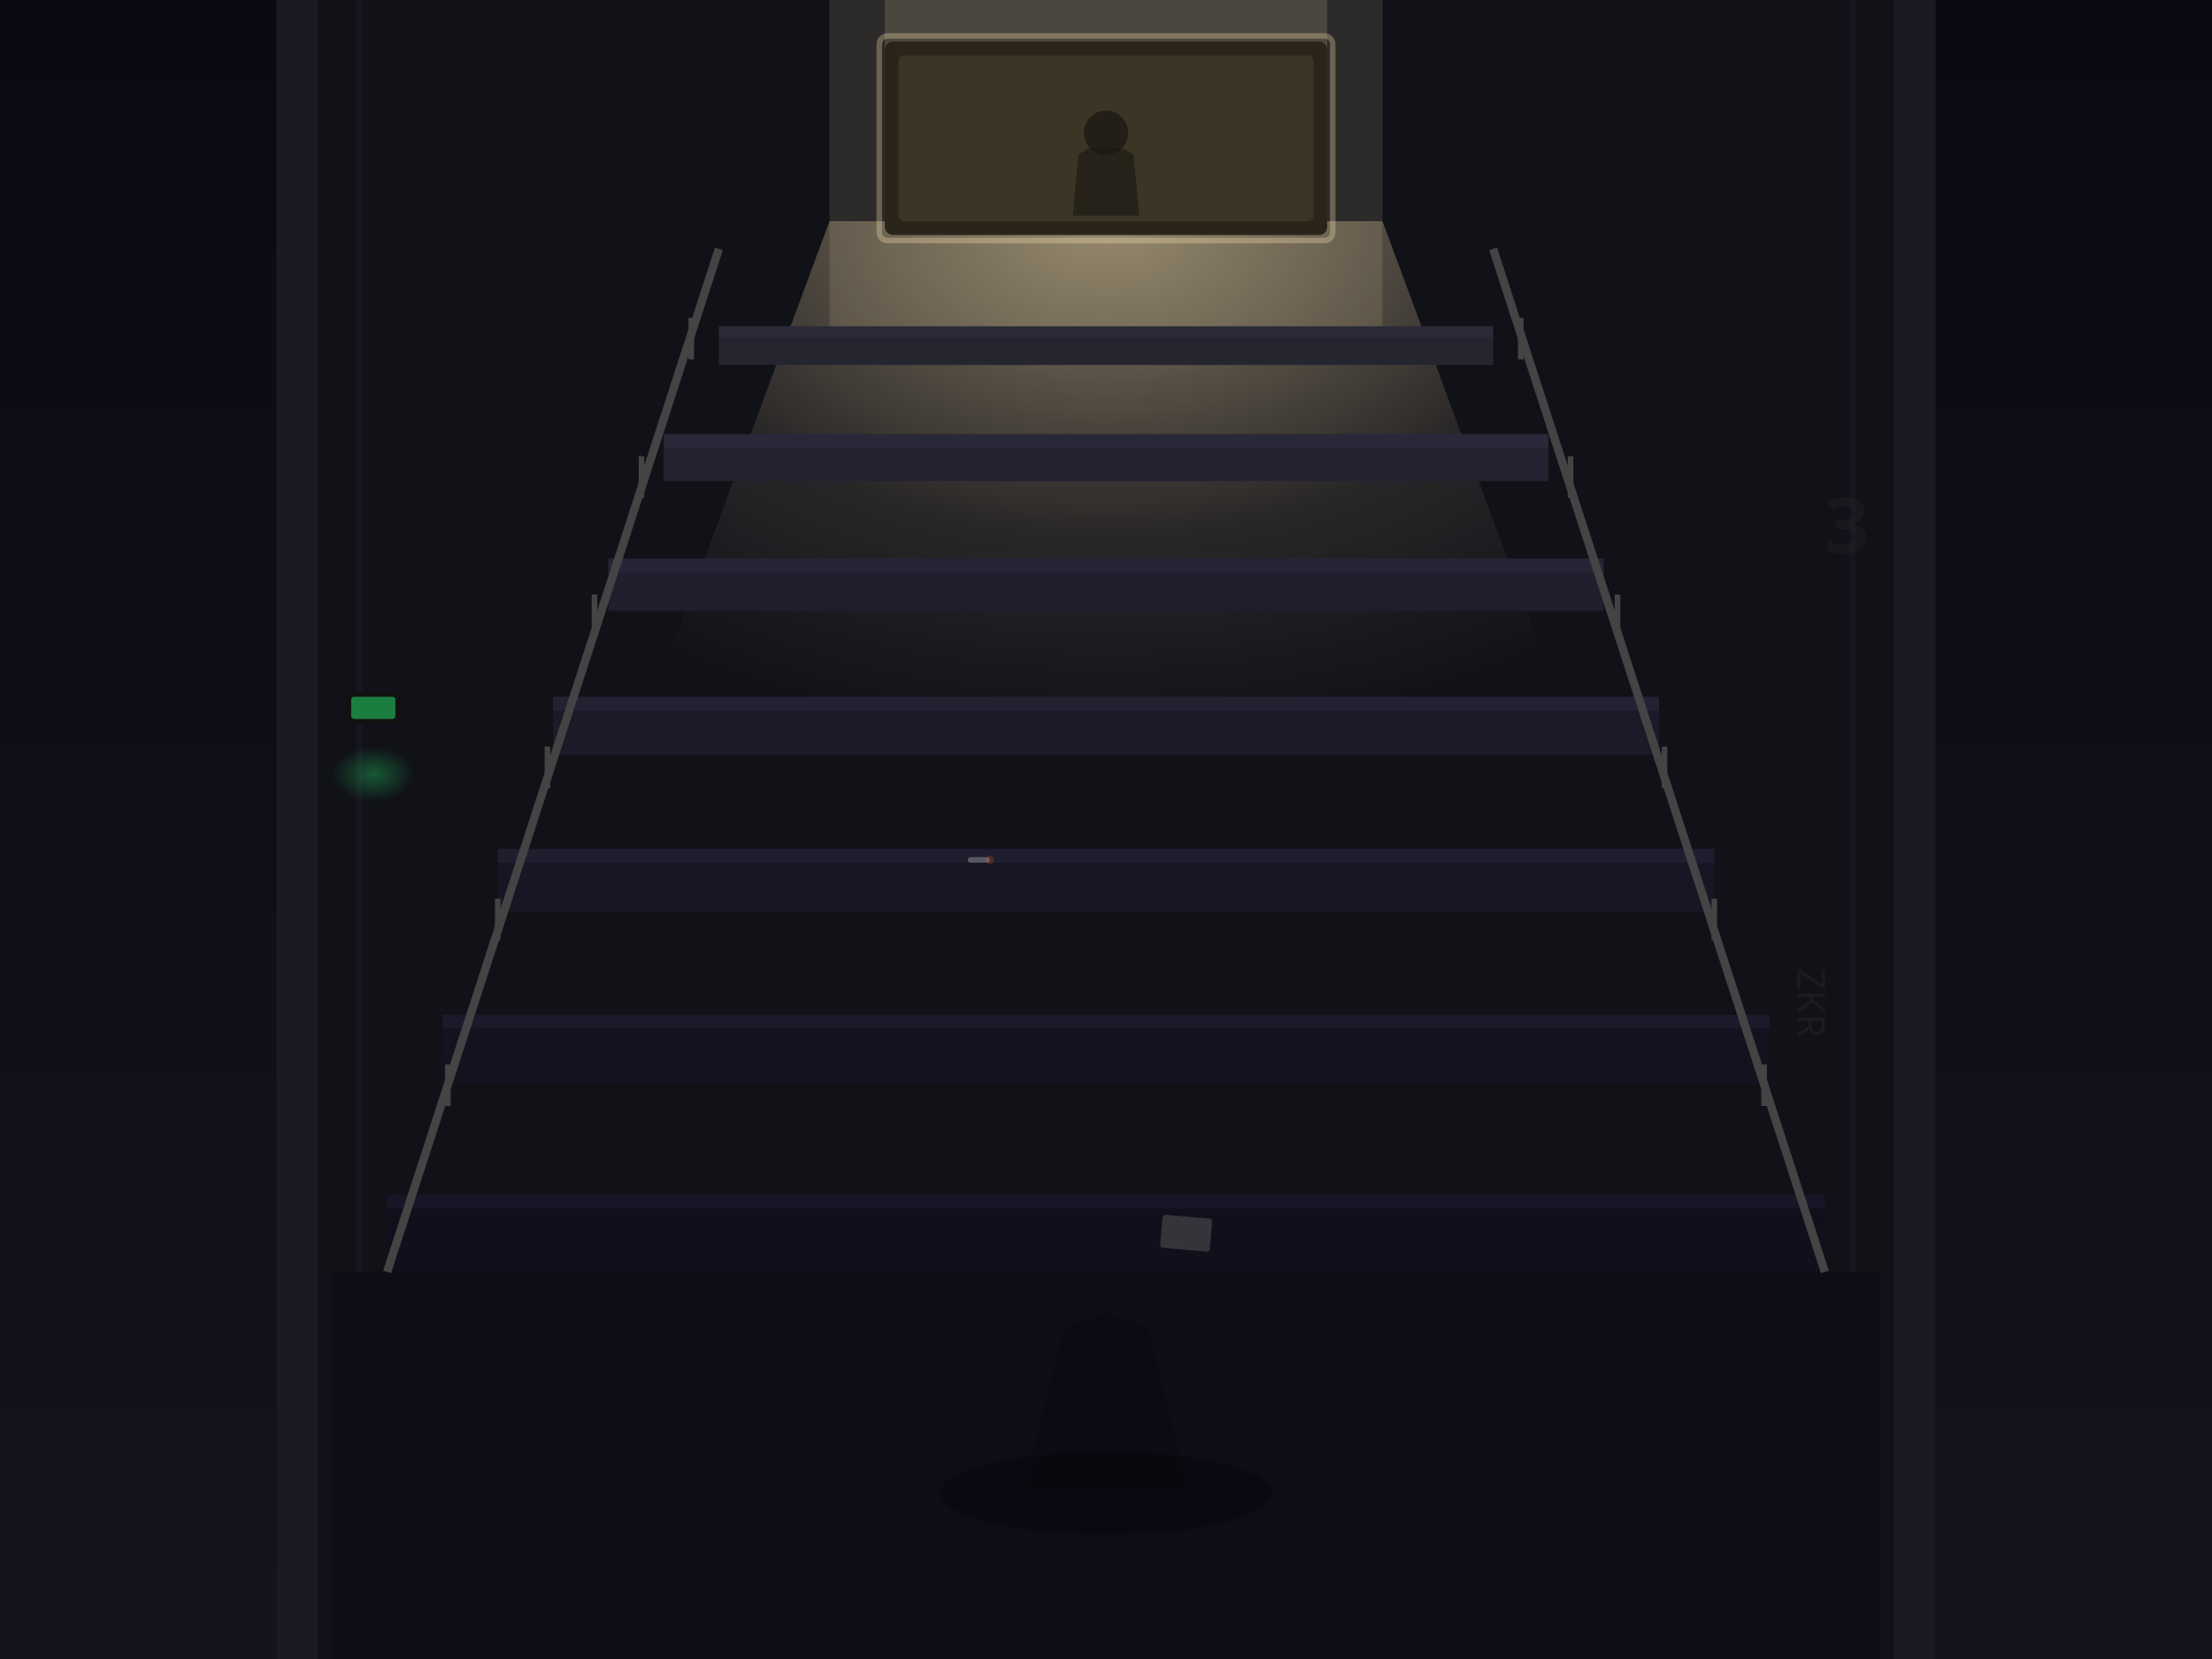
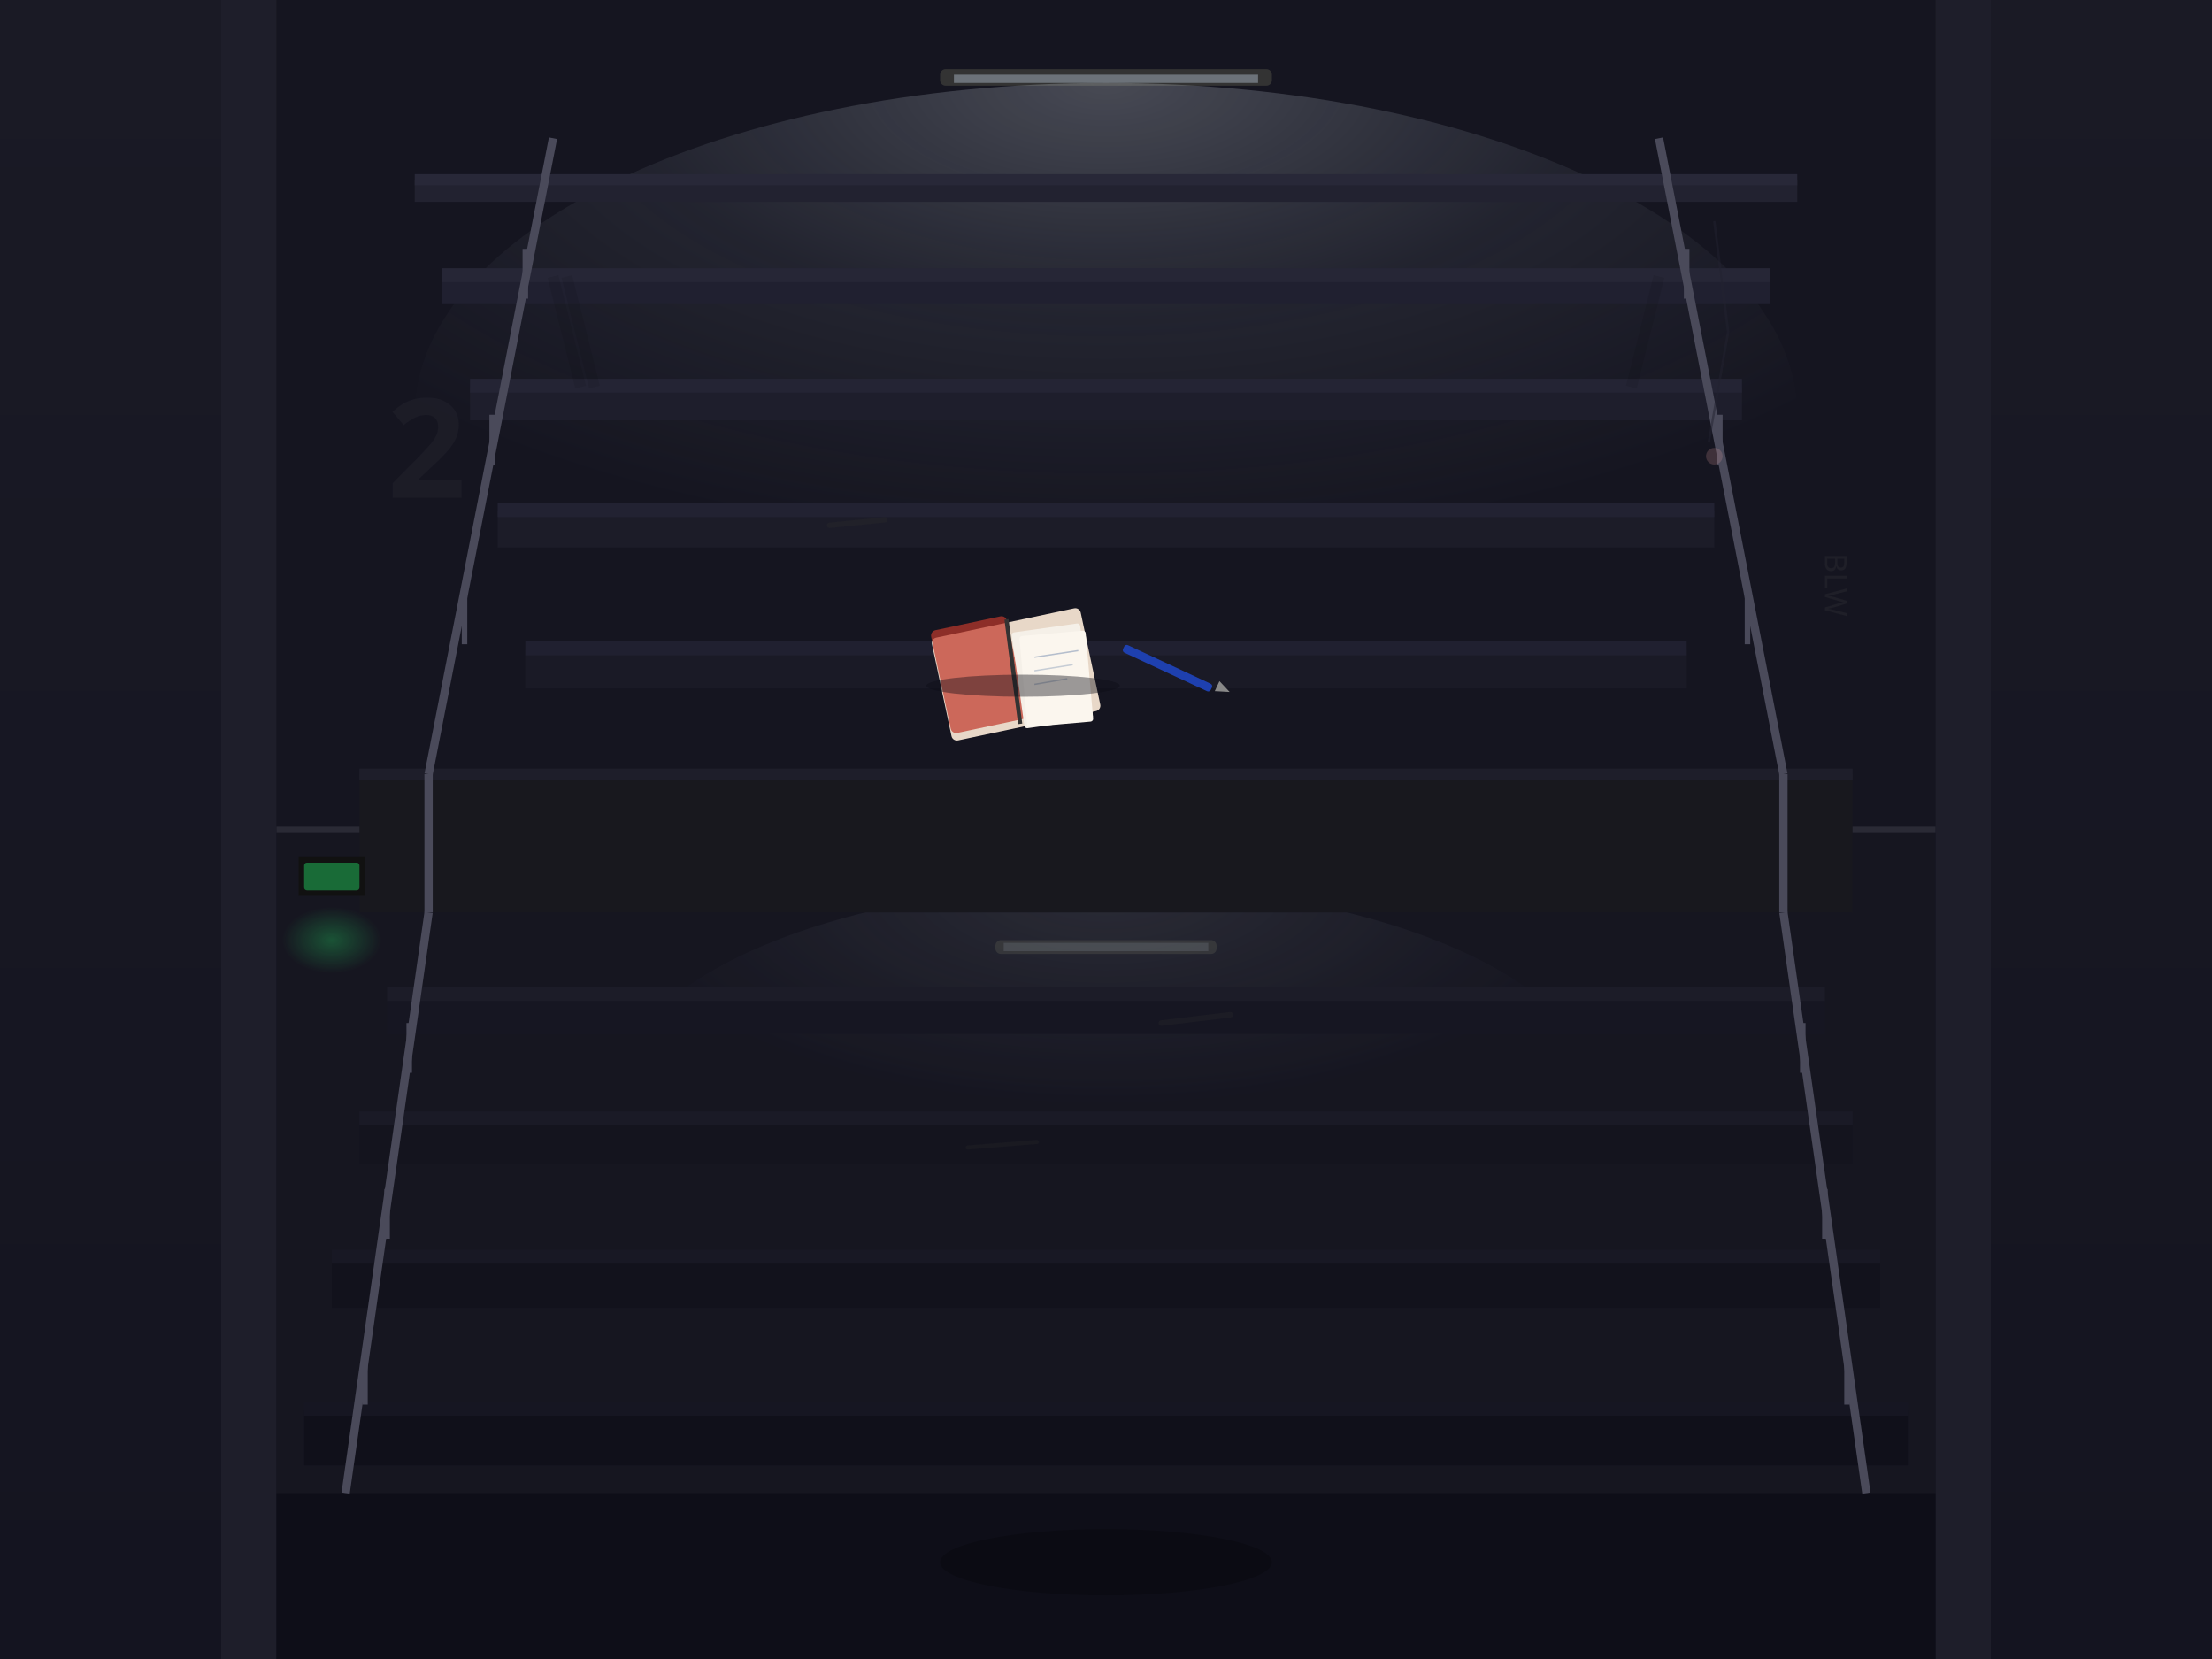
<svg xmlns="http://www.w3.org/2000/svg" viewBox="0 0 800 600">
  <defs>
-     <linearGradient id="stairDark" x1="0" y1="0" x2="0" y2="1">
-       <stop offset="0%" stop-color="#0a0a12" />
-       <stop offset="100%" stop-color="#14141e" />
+     <linearGradient id="stairWall" x1="0" y1="0" x2="0" y2="1">
+       <stop offset="0%" stop-color="#1a1a25" />
+       <stop offset="100%" stop-color="#141420" />
    </linearGradient>
-     <radialGradient id="topLight" cx="0.5" cy="0" r="0.7">
-       <stop offset="0%" stop-color="#FFE8B0" stop-opacity="0.5" />
-       <stop offset="60%" stop-color="#FFE8B0" stop-opacity="0.1" />
-       <stop offset="100%" stop-color="#FFE8B0" stop-opacity="0" />
+     <radialGradient id="fluorescent1" cx="0.5" cy="0" r="0.7">
+       <stop offset="0%" stop-color="#E0E8F0" stop-opacity="0.25" />
+       <stop offset="50%" stop-color="#C0D0E0" stop-opacity="0.08" />
+       <stop offset="100%" stop-color="#C0D0E0" stop-opacity="0" />
    </radialGradient>
-     <radialGradient id="emergLight" cx="0.5" cy="0.5" r="0.5">
-       <stop offset="0%" stop-color="#22C55E" stop-opacity="0.4" />
+     <radialGradient id="fluorescent2" cx="0.5" cy="0" r="0.5">
+       <stop offset="0%" stop-color="#E0E8F0" stop-opacity="0.15" />
+       <stop offset="100%" stop-color="#C0D0E0" stop-opacity="0" />
+     </radialGradient>
+     <radialGradient id="exitGlow" cx="0.5" cy="0.5" r="0.5">
+       <stop offset="0%" stop-color="#22C55E" stop-opacity="0.35" />
      <stop offset="100%" stop-color="#22C55E" stop-opacity="0" />
    </radialGradient>
  </defs>
-   <rect width="800" height="600" fill="url(#stairDark)" />
-   <rect x="100" y="0" width="600" height="600" fill="#111118" />
-   <rect x="100" y="0" width="15" height="600" fill="#1a1a25" />
-   <rect x="685" y="0" width="15" height="600" fill="#1a1a25" />
-   <line x1="130" y1="0" x2="130" y2="600" stroke="#161620" stroke-width="2" />
-   <line x1="670" y1="0" x2="670" y2="600" stroke="#161620" stroke-width="2" />
-   <rect x="300" y="0" width="200" height="120" fill="#FFE8B0" opacity="0.12" />
-   <rect x="320" y="0" width="160" height="80" fill="#FFE8B0" opacity="0.15" />
-   <polygon points="300,80 500,80 600,350 200,350" fill="url(#topLight)" />
-   <rect x="320" y="15" width="160" height="70" fill="#2a2518" rx="3" />
-   <rect x="325" y="20" width="150" height="60" fill="#3a3525" rx="2" />
-   <rect x="318" y="13" width="164" height="74" fill="none" stroke="#FFE8B0" stroke-width="2" stroke-opacity="0.3" rx="3" />
-   <circle cx="400" cy="48" r="8" fill="#1a1510" opacity="0.7" />
-   <path d="M390 56 Q395 52 400 54 Q405 52 410 56 L412 78 L388 78 Z" fill="#1a1510" opacity="0.6" />
-   <rect x="260" y="120" width="280" height="12" fill="#252530" />
-   <rect x="260" y="118" width="280" height="4" fill="#2a2a38" />
-   <rect x="240" y="160" width="320" height="14" fill="#222230" />
-   <rect x="240" y="157" width="320" height="5" fill="#282838" />
-   <rect x="220" y="205" width="360" height="16" fill="#1e1e2c" />
-   <rect x="220" y="202" width="360" height="5" fill="#252535" />
-   <rect x="200" y="255" width="400" height="18" fill="#1a1a28" />
-   <rect x="200" y="252" width="400" height="5" fill="#222232" />
-   <rect x="180" y="310" width="440" height="20" fill="#161624" />
-   <rect x="180" y="307" width="440" height="5" fill="#1e1e2e" />
-   <rect x="160" y="370" width="480" height="22" fill="#131320" />
-   <rect x="160" y="367" width="480" height="5" fill="#1a1a2a" />
-   <rect x="140" y="435" width="520" height="25" fill="#10101c" />
-   <rect x="140" y="432" width="520" height="5" fill="#161626" />
-   <rect x="120" y="460" width="560" height="140" fill="#0d0d18" />
-   <line x1="260" y1="90" x2="140" y2="460" stroke="#444" stroke-width="3" />
-   <line x1="250" y1="115" x2="250" y2="130" stroke="#444" stroke-width="2" />
-   <line x1="232" y1="165" x2="232" y2="180" stroke="#444" stroke-width="2" />
-   <line x1="215" y1="215" x2="215" y2="230" stroke="#444" stroke-width="2" />
-   <line x1="198" y1="270" x2="198" y2="285" stroke="#444" stroke-width="2" />
-   <line x1="180" y1="325" x2="180" y2="340" stroke="#444" stroke-width="2" />
-   <line x1="162" y1="385" x2="162" y2="400" stroke="#444" stroke-width="2" />
-   <line x1="540" y1="90" x2="660" y2="460" stroke="#444" stroke-width="3" />
-   <line x1="550" y1="115" x2="550" y2="130" stroke="#444" stroke-width="2" />
-   <line x1="568" y1="165" x2="568" y2="180" stroke="#444" stroke-width="2" />
-   <line x1="585" y1="215" x2="585" y2="230" stroke="#444" stroke-width="2" />
-   <line x1="602" y1="270" x2="602" y2="285" stroke="#444" stroke-width="2" />
-   <line x1="620" y1="325" x2="620" y2="340" stroke="#444" stroke-width="2" />
-   <line x1="638" y1="385" x2="638" y2="400" stroke="#444" stroke-width="2" />
-   <rect x="125" y="250" width="20" height="12" fill="#111" />
-   <rect x="127" y="252" width="16" height="8" fill="#22C55E" opacity="0.6" rx="1" />
-   <ellipse cx="135" cy="280" rx="15" ry="10" fill="url(#emergLight)" />
-   <text x="650" y="350" font-family="sans-serif" font-size="14" fill="#333" opacity="0.3" transform="rotate(90 650 350)">ZKR</text>
-   <rect x="350" y="310" width="8" height="2" fill="#DDD" opacity="0.3" rx="1" />
-   <circle cx="358" cy="311" r="1.5" fill="#FF6B35" opacity="0.2" />
-   <rect x="420" y="440" width="18" height="12" fill="#FEFCE8" opacity="0.15" rx="1" transform="rotate(5 429 446)" />
-   <text x="660" y="200" font-family="sans-serif" font-weight="bold" font-size="28" fill="#333" opacity="0.2">3</text>
-   <ellipse cx="400" cy="540" rx="60" ry="15" fill="#000" opacity="0.3" />
-   <path d="M370 540 L385 480 L400 475 L415 480 L430 540 Z" fill="#000" opacity="0.15" />
+   <rect width="800" height="600" fill="url(#stairWall)" />
+   <rect x="80" y="0" width="20" height="600" fill="#1e1e2a" />
+   <rect x="700" y="0" width="20" height="600" fill="#1e1e2a" />
+   <rect x="100" y="0" width="600" height="600" fill="#151520" />
+   <rect x="340" y="25" width="120" height="6" fill="#333" rx="2" />
+   <rect x="345" y="27" width="110" height="3" fill="#C0D0E0" opacity="0.4" />
+   <ellipse cx="400" cy="150" rx="250" ry="120" fill="url(#fluorescent1)" />
+   <rect x="360" y="340" width="80" height="5" fill="#333" rx="2" />
+   <rect x="363" y="341" width="74" height="3" fill="#C0D0E0" opacity="0.2" />
+   <ellipse cx="400" cy="400" rx="180" ry="80" fill="url(#fluorescent2)" />
+   <rect x="100" y="300" width="600" height="300" fill="#161622" opacity="0.3" />
+   <line x1="100" y1="300" x2="700" y2="300" stroke="#2a2a35" stroke-width="2" />
+   <text x="140" y="180" font-family="sans-serif" font-weight="bold" font-size="50" fill="#2a2a35" opacity="0.3">2</text>
+   <g>
+     <rect x="150" y="65" width="500" height="8" fill="#222230" />
+     <rect x="150" y="63" width="500" height="4" fill="#282838" />
+     <rect x="160" y="100" width="480" height="10" fill="#202030" />
+     <rect x="160" y="97" width="480" height="5" fill="#262636" />
+     <rect x="170" y="140" width="460" height="12" fill="#1e1e2c" />
+     <rect x="170" y="137" width="460" height="5" fill="#242434" />
+     <rect x="180" y="185" width="440" height="13" fill="#1c1c28" />
+     <rect x="180" y="182" width="440" height="5" fill="#222232" />
+     <rect x="190" y="235" width="420" height="14" fill="#1a1a26" />
+     <rect x="190" y="232" width="420" height="5" fill="#202030" />
+   </g>
+   <rect x="130" y="280" width="540" height="50" fill="#18181e" />
+   <rect x="130" y="278" width="540" height="4" fill="#1e1e2a" />
+   <g>
+     <rect x="140" y="360" width="520" height="14" fill="#161622" />
+     <rect x="140" y="357" width="520" height="5" fill="#1c1c28" />
+     <rect x="130" y="405" width="540" height="16" fill="#14141e" />
+     <rect x="130" y="402" width="540" height="5" fill="#1a1a26" />
+     <rect x="120" y="455" width="560" height="18" fill="#12121c" />
+     <rect x="120" y="452" width="560" height="5" fill="#181824" />
+     <rect x="110" y="510" width="580" height="20" fill="#10101a" />
+     <rect x="110" y="507" width="580" height="5" fill="#161622" />
+   </g>
+   <rect x="100" y="540" width="600" height="60" fill="#0e0e18" />
+   <line x1="200" y1="50" x2="155" y2="280" stroke="#4a4a5a" stroke-width="3" />
+   <line x1="155" y1="280" x2="155" y2="330" stroke="#4a4a5a" stroke-width="3" />
+   <line x1="155" y1="330" x2="125" y2="540" stroke="#4a4a5a" stroke-width="3" />
+   <line x1="190" y1="90" x2="190" y2="108" stroke="#4a4a5a" stroke-width="2" />
+   <line x1="178" y1="150" x2="178" y2="168" stroke="#4a4a5a" stroke-width="2" />
+   <line x1="168" y1="215" x2="168" y2="233" stroke="#4a4a5a" stroke-width="2" />
+   <line x1="148" y1="370" x2="148" y2="388" stroke="#4a4a5a" stroke-width="2" />
+   <line x1="140" y1="430" x2="140" y2="448" stroke="#4a4a5a" stroke-width="2" />
+   <line x1="132" y1="490" x2="132" y2="508" stroke="#4a4a5a" stroke-width="2" />
+   <line x1="600" y1="50" x2="645" y2="280" stroke="#4a4a5a" stroke-width="3" />
+   <line x1="645" y1="280" x2="645" y2="330" stroke="#4a4a5a" stroke-width="3" />
+   <line x1="645" y1="330" x2="675" y2="540" stroke="#4a4a5a" stroke-width="3" />
+   <line x1="610" y1="90" x2="610" y2="108" stroke="#4a4a5a" stroke-width="2" />
+   <line x1="622" y1="150" x2="622" y2="168" stroke="#4a4a5a" stroke-width="2" />
+   <line x1="632" y1="215" x2="632" y2="233" stroke="#4a4a5a" stroke-width="2" />
+   <line x1="652" y1="370" x2="652" y2="388" stroke="#4a4a5a" stroke-width="2" />
+   <line x1="660" y1="430" x2="660" y2="448" stroke="#4a4a5a" stroke-width="2" />
+   <line x1="668" y1="490" x2="668" y2="508" stroke="#4a4a5a" stroke-width="2" />
+   <rect x="108" y="310" width="24" height="14" fill="#111" />
+   <rect x="110" y="312" width="20" height="10" fill="#22C55E" opacity="0.5" rx="1" />
+   <ellipse cx="120" cy="340" rx="18" ry="12" fill="url(#exitGlow)" />
+   <rect x="340" y="225" width="55" height="38" fill="#E8D8C8" rx="2" transform="rotate(-12 367 244)" />
+   <rect x="340" y="225" width="28" height="38" fill="#C0392B" opacity="0.7" rx="2" transform="rotate(-12 354 244)" />
+   <line x1="368" y1="224" x2="365" y2="262" stroke="#333" stroke-width="1.5" transform="rotate(-12 366 243)" />
+   <rect x="368" y="227" width="25" height="35" fill="#F5F0E8" rx="1" transform="rotate(-8 380 244)" />
+   <rect x="370" y="229" width="24" height="33" fill="#FBF6EE" rx="1" transform="rotate(-5 382 245)" />
+   <line x1="374" y1="237" x2="390" y2="236" stroke="#4a6a9a" stroke-width="0.5" opacity="0.4" transform="rotate(-5 382 236)" />
+   <line x1="374" y1="242" x2="388" y2="241" stroke="#4a6a9a" stroke-width="0.5" opacity="0.3" transform="rotate(-5 381 241)" />
+   <line x1="374" y1="247" x2="386" y2="246" stroke="#4a6a9a" stroke-width="0.5" opacity="0.3" transform="rotate(-5 380 246)" />
+   <rect x="405" y="240" width="35" height="3" fill="#1E40AF" rx="1" transform="rotate(25 422 241)" />
+   <polygon points="440,247 445,249 440,251" fill="#888" transform="rotate(25 442 249)" />
+   <ellipse cx="370" cy="248" rx="35" ry="4" fill="#0a0a15" opacity="0.4" />
+   <path d="M300 190 L320 188" stroke="#2a2a2a" stroke-width="2" opacity="0.3" stroke-linecap="round" />
+   <path d="M420 370 L445 367" stroke="#2a2a2a" stroke-width="2" opacity="0.3" stroke-linecap="round" />
+   <path d="M350 415 L375 413" stroke="#2a2a2a" stroke-width="1.5" opacity="0.25" stroke-linecap="round" />
+   <text x="660" y="200" font-family="sans-serif" font-size="11" fill="#555" opacity="0.15" transform="rotate(90 660 200)">BLW</text>
+   <path d="M620 80 L625 120 L618 160" fill="none" stroke="#222230" stroke-width="0.8" opacity="0.5" />
+   <circle cx="620" cy="165" r="3" fill="#e8a0a0" opacity="0.2" />
+   <g opacity="0.08">
+     <line x1="200" y1="100" x2="210" y2="140" stroke="#000" stroke-width="4" />
+     <line x1="205" y1="100" x2="215" y2="140" stroke="#000" stroke-width="4" />
+     <line x1="600" y1="100" x2="590" y2="140" stroke="#000" stroke-width="4" />
+   </g>
+   <ellipse cx="400" cy="565" rx="60" ry="12" fill="#000" opacity="0.2" />
</svg>
